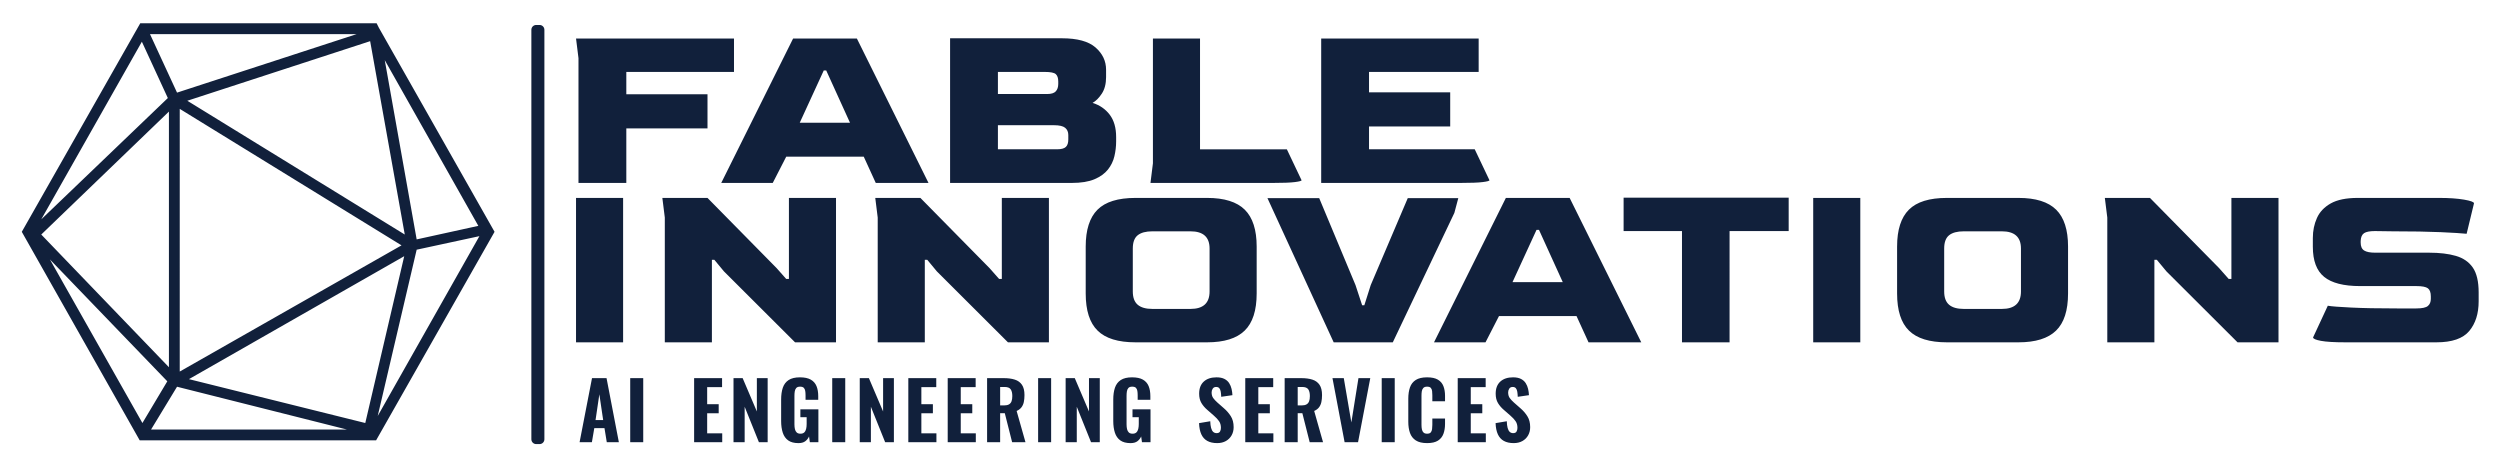
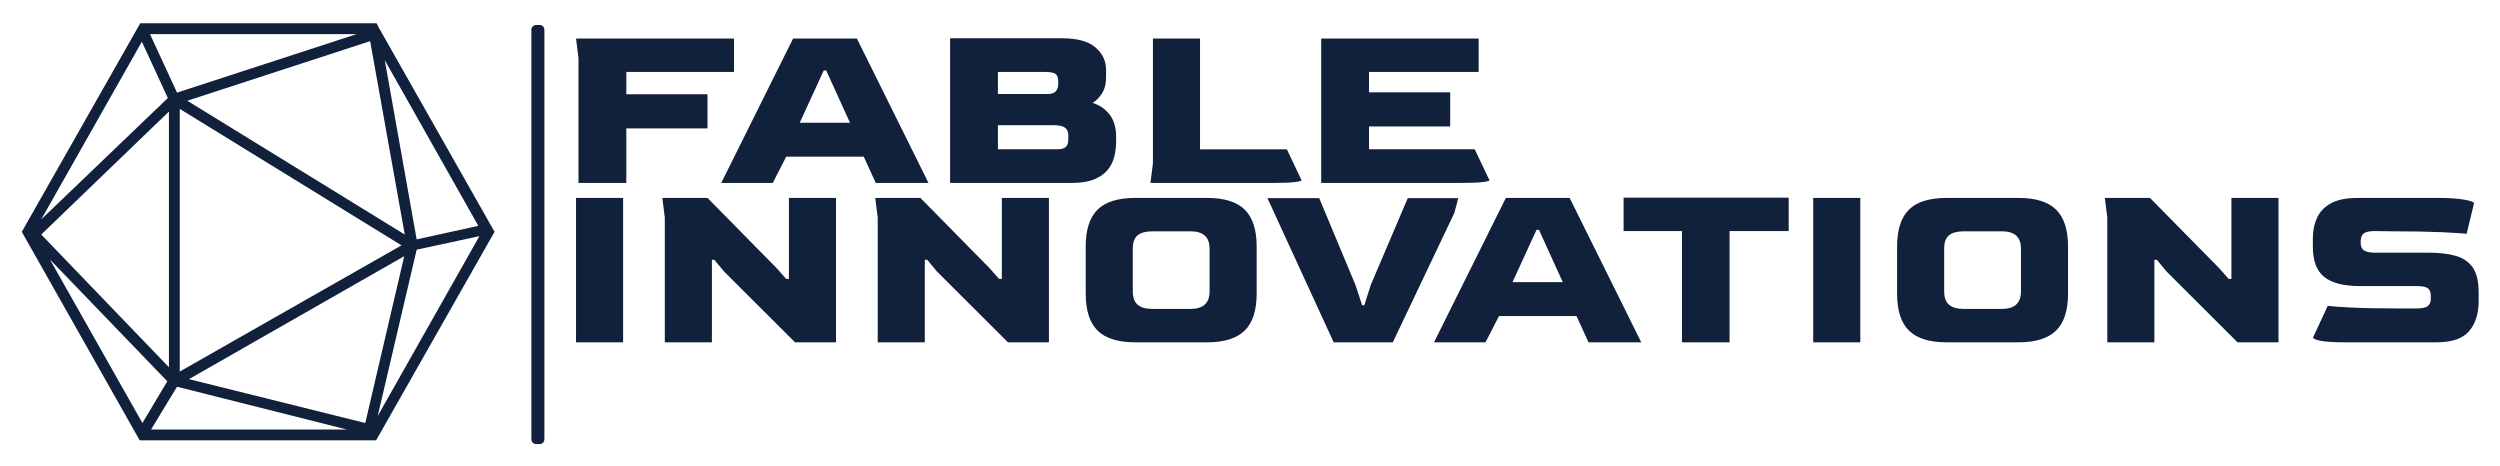
<svg xmlns="http://www.w3.org/2000/svg" viewBox="121 348 558 104" width="558" height="104" fill="#11203B">
-   <rect width="2.708" height="87.022" x="-1.354" y="-43.511" rx="1" ry="1" transform="matrix(1.0736 0 0 1.075 241.055 400.347)" />
-   <path d="M 260.794,388.831 L 250.118,388.831 L 250.118,360.984 L 249.571,356.598 L 284.828,356.598 L 284.828,364.055 L 260.794,364.055 L 260.794,369.043 L 278.914,369.043 L 278.914,376.663 L 260.794,376.663 L 260.794,388.831 M 293.478,388.831 L 281.98,388.831 L 298.021,356.598 L 312.255,356.598 L 328.241,388.831 L 316.471,388.831 L 313.788,382.966 L 296.488,382.966 L 293.478,388.831 M 304.864,363.725 L 299.499,375.401 L 310.722,375.401 L 305.412,363.725 L 304.864,363.725 M 360.214,388.831 L 333.059,388.831 L 333.059,356.544 L 358.023,356.544 C 361.453,356.544 363.955,357.227 365.523,358.594 C 367.093,359.968 367.877,361.624 367.877,363.561 L 367.877,365.205 C 367.877,366.705 367.559,367.935 366.925,368.9 C 366.282,369.872 365.597,370.559 364.865,370.961 C 366.472,371.473 367.749,372.357 368.698,373.614 C 369.648,374.879 370.122,376.534 370.122,378.581 L 370.122,379.567 C 370.122,380.664 369.993,381.76 369.738,382.856 A 7.453,7.453 0.0 0,1 368.294,385.838 C 367.578,386.738 366.574,387.461 365.282,388.009 C 363.982,388.557 362.293,388.831 360.213,388.831 M 343.734,364.055 L 343.734,368.988 L 354.684,368.988 C 355.633,368.988 356.29,368.788 356.654,368.385 C 357.019,367.982 357.202,367.435 357.202,366.74 L 357.202,366.192 C 357.202,365.425 357.019,364.876 356.654,364.547 C 356.29,364.219 355.469,364.055 354.191,364.055 L 343.734,364.055 M 343.734,375.949 L 343.734,381.322 L 356.928,381.322 C 357.877,381.322 358.534,381.146 358.899,380.795 C 359.263,380.451 359.446,379.895 359.446,379.129 L 359.446,378.142 C 359.446,377.448 359.209,376.906 358.735,376.519 C 358.261,376.139 357.439,375.949 356.271,375.949 L 343.734,375.949 M 404.94,388.831 L 377.786,388.831 L 378.333,384.445 L 378.333,356.6 L 388.845,356.6 L 388.845,381.324 L 408.225,381.324 L 411.51,388.229 C 411.51,388.376 411.017,388.512 410.032,388.636 C 409.047,388.768 407.35,388.833 404.94,388.833 M 446.876,388.833 L 415.89,388.833 L 415.89,356.599 L 451.037,356.599 L 451.037,364.056 L 426.566,364.056 L 426.566,368.605 L 444.686,368.605 L 444.686,376.225 L 426.566,376.225 L 426.566,381.323 L 450.161,381.323 L 453.447,388.228 C 453.447,388.375 452.954,388.511 451.969,388.635 C 450.983,388.767 449.286,388.832 446.877,388.832 M 260.078,424.407 L 249.568,424.407 L 249.568,392.174 L 260.078,392.174 L 260.078,424.407 M 279.897,424.407 L 269.385,424.407 L 269.385,396.56 L 268.837,392.174 L 278.911,392.174 L 294.349,407.852 L 296.485,410.264 L 297.087,410.264 L 297.087,392.175 L 307.597,392.175 L 307.597,424.407 L 298.456,424.407 L 282.579,408.566 L 280.444,405.988 L 279.897,405.988 L 279.897,424.407 M 327.417,424.407 L 316.905,424.407 L 316.905,396.56 L 316.358,392.174 L 326.431,392.174 L 341.87,407.852 L 344.005,410.264 L 344.606,410.264 L 344.606,392.175 L 355.118,392.175 L 355.118,424.407 L 345.975,424.407 L 330.1,408.565 L 327.965,405.987 L 327.417,405.987 L 327.417,424.407 M 390.429,424.407 L 374.443,424.407 C 370.575,424.407 367.757,423.538 365.99,421.797 C 364.217,420.066 363.33,417.3 363.33,413.499 L 363.33,403.029 C 363.33,399.301 364.206,396.561 365.958,394.807 C 367.71,393.052 370.538,392.175 374.443,392.175 L 390.429,392.175 C 394.262,392.175 397.064,393.052 398.838,394.807 C 400.605,396.561 401.488,399.301 401.488,403.028 L 401.488,413.498 C 401.488,417.3 400.593,420.066 398.805,421.798 C 397.018,423.538 394.225,424.407 390.429,424.407 M 378.221,416.952 L 386.707,416.952 C 389.553,416.952 390.977,415.655 390.977,413.06 L 390.977,403.467 C 390.977,400.909 389.553,399.63 386.707,399.63 L 378.221,399.63 C 376.761,399.63 375.667,399.923 374.936,400.508 C 374.206,401.091 373.841,402.078 373.841,403.467 L 373.841,413.06 C 373.841,414.412 374.206,415.398 374.936,416.02 C 375.666,416.642 376.762,416.952 378.221,416.952 M 431.872,424.407 L 418.678,424.407 L 403.897,392.23 L 415.449,392.23 L 423.551,411.635 L 425.028,416.129 L 425.521,416.129 L 426.945,411.635 L 435.211,392.23 L 446.489,392.23 L 445.614,395.519 L 431.872,424.407 M 452.566,424.407 L 441.07,424.407 L 457.11,392.174 L 471.345,392.174 L 487.33,424.407 L 475.56,424.407 L 472.877,418.542 L 455.577,418.542 L 452.566,424.407 M 463.954,399.301 L 458.588,410.977 L 469.811,410.977 L 464.501,399.301 L 463.954,399.301 M 507.039,424.407 L 496.419,424.407 L 496.419,399.575 L 483.389,399.575 L 483.389,392.12 L 520.233,392.12 L 520.233,399.575 L 507.04,399.575 L 507.039,424.407 M 536.219,424.407 L 525.708,424.407 L 525.708,392.174 L 536.219,392.174 L 536.219,424.407 M 571.53,424.407 L 555.544,424.407 C 551.676,424.407 548.858,423.538 547.091,421.797 C 545.317,420.066 544.431,417.3 544.431,413.499 L 544.431,403.029 C 544.431,399.301 545.307,396.561 547.059,394.807 C 548.81,393.052 551.639,392.175 555.544,392.175 L 571.53,392.175 C 575.362,392.175 578.165,393.052 579.939,394.807 C 581.705,396.561 582.589,399.301 582.589,403.028 L 582.589,413.498 C 582.589,417.3 581.694,420.066 579.906,421.798 C 578.118,423.538 575.326,424.407 571.53,424.407 M 559.322,416.952 L 567.808,416.952 C 570.654,416.952 572.078,415.655 572.078,413.06 L 572.078,403.467 C 572.078,400.909 570.654,399.63 567.808,399.63 L 559.322,399.63 C 557.862,399.63 556.767,399.923 556.037,400.508 C 555.307,401.091 554.942,402.078 554.942,403.467 L 554.942,413.06 C 554.942,414.412 555.306,415.398 556.037,416.02 C 556.767,416.642 557.862,416.952 559.322,416.952 M 601.86,424.407 L 591.348,424.407 L 591.348,396.56 L 590.8,392.174 L 600.874,392.174 L 616.312,407.852 L 618.447,410.264 L 619.05,410.264 L 619.05,392.175 L 629.56,392.175 L 629.56,424.407 L 620.42,424.407 L 604.543,408.566 L 602.408,405.988 L 601.86,405.988 L 601.86,424.407 M 664.817,424.407 L 644.507,424.407 C 642.024,424.407 640.201,424.297 639.032,424.078 C 637.864,423.859 637.28,423.604 637.28,423.31 L 640.565,416.24 C 641.405,416.386 643.138,416.52 645.765,416.645 C 648.394,416.776 651.806,416.842 656.004,416.842 L 660.328,416.842 C 661.606,416.842 662.464,416.659 662.902,416.295 C 663.34,415.929 663.559,415.398 663.559,414.705 L 663.559,414.157 C 663.559,413.279 663.339,412.677 662.902,412.347 C 662.464,412.019 661.606,411.854 660.328,411.854 L 647.793,411.854 C 644.106,411.854 641.423,411.166 639.745,409.793 C 638.066,408.426 637.226,406.19 637.226,403.083 L 637.226,401.11 C 637.226,399.502 637.53,398.021 638.136,396.67 C 638.734,395.318 639.764,394.228 641.223,393.402 C 642.683,392.583 644.69,392.175 647.245,392.175 L 665.421,392.175 C 667.647,392.175 669.501,392.304 670.983,392.559 C 672.458,392.814 673.195,393.089 673.195,393.381 L 671.552,400.178 C 670.53,400.068 668.606,399.948 665.782,399.817 C 662.95,399.692 659.362,399.63 655.019,399.63 L 651.077,399.575 C 649.946,399.575 649.143,399.728 648.669,400.035 C 648.195,400.35 647.939,400.927 647.902,401.767 L 647.902,402.152 C 647.902,402.992 648.157,403.577 648.669,403.906 C 649.179,404.235 650.001,404.399 651.132,404.399 L 663.176,404.399 C 665.512,404.399 667.501,404.637 669.143,405.112 C 670.786,405.587 672.045,406.452 672.921,407.709 C 673.797,408.973 674.235,410.831 674.235,413.279 L 674.235,415.252 C 674.235,417.993 673.534,420.205 672.133,421.885 C 670.723,423.565 668.286,424.407 664.819,424.407 M 205.549,354.167 L 205.065,353.199 L 152.303,353.199 L 125.864,399.743 L 152.183,446.285 L 204.945,446.285 L 231.385,399.742 L 205.549,354.167 M 158.461,369.883 L 130.209,396.962 L 152.666,357.31 L 158.461,369.883 M 203.617,357.189 L 211.344,400.347 L 162.808,370.487 L 203.617,357.189 M 161.119,372.299 L 210.619,402.764 L 161.118,430.932 L 161.119,372.299 M 211.223,405.181 L 202.53,442.416 L 163.17,432.624 L 211.223,405.181 M 158.703,429.965 L 130.209,400.347 L 158.703,372.905 L 158.703,429.965 M 158.341,433.108 L 152.787,442.417 L 132.141,405.908 L 158.341,433.108 M 160.514,434.318 L 198.426,443.868 L 154.718,443.868 L 160.514,434.318 M 214.0,403.732 L 228.005,400.709 L 205.307,440.846 L 214.0,403.732 M 227.764,398.412 L 214.0,401.434 L 206.876,361.42 L 227.764,398.412 M 160.514,368.674 L 154.478,355.617 L 200.598,355.617 L 160.514,368.674 M250.363 446.7 253.136 432.4H256.38L259.129 446.7H256.434L255.919 443.557H253.646L253.11 446.7ZM253.924 441.766H255.627L254.774 436.003Z M261.664 446.7V432.4H264.569V446.7Z M275.928 446.7V432.4H282.166V434.411H278.84V438.211H281.412V440.235H278.84V444.714H282.201V446.7Z M284.72 446.7V432.4H286.76L289.931 439.841V432.4H292.341V446.7H290.389L287.207 438.785V446.7Z M299.217 446.904Q297.764 446.904 296.919 446.296Q296.074 445.687 295.712 444.572Q295.35 443.457 295.35 441.976V437.178Q295.35 435.648 295.725 434.538Q296.101 433.428 297.023 432.824Q297.945 432.221 299.542 432.221Q301.079 432.221 301.969 432.734Q302.86 433.246 303.244 434.18Q303.629 435.114 303.629 436.401V437.236H300.799V436.225Q300.799 435.665 300.724 435.233Q300.649 434.802 300.394 434.552Q300.14 434.302 299.578 434.302Q298.987 434.302 298.722 434.604Q298.456 434.906 298.387 435.374Q298.318 435.842 298.318 436.378V442.716Q298.318 443.309 298.426 443.782Q298.535 444.255 298.826 444.528Q299.118 444.801 299.659 444.801Q300.213 444.801 300.512 444.514Q300.81 444.227 300.927 443.739Q301.045 443.251 301.045 442.647V441.116H299.643V439.357H303.665V446.7H301.759L301.578 445.419Q301.296 446.061 300.737 446.483Q300.179 446.904 299.217 446.904Z M306.753 446.7V432.4H309.658V446.7Z M312.896 446.7V432.4H314.936L318.107 439.841V432.4H320.517V446.7H318.565L315.383 438.785V446.7Z M323.736 446.7V432.4H329.974V434.411H326.648V438.211H329.22V440.235H326.648V444.714H330.009V446.7Z M332.528 446.7V432.4H338.766V434.411H335.44V438.211H338.012V440.235H335.44V444.714H338.801V446.7Z M341.319 446.7V432.4H345.031Q346.475 432.4 347.508 432.731Q348.541 433.062 349.102 433.887Q349.663 434.711 349.663 436.182Q349.663 437.053 349.515 437.74Q349.366 438.427 348.984 438.922Q348.603 439.418 347.912 439.727L349.886 446.7H346.906L345.271 440.228H344.231V446.7ZM344.231 438.492H345.088Q345.796 438.492 346.201 438.259Q346.605 438.026 346.776 437.563Q346.947 437.1 346.947 436.404Q346.947 435.415 346.585 434.893Q346.223 434.372 345.225 434.372H344.231Z M352.708 446.7V432.4H355.612V446.7Z M358.85 446.7V432.4H360.89L364.062 439.841V432.4H366.471V446.7H364.519L361.337 438.785V446.7Z M373.347 446.904Q371.894 446.904 371.049 446.296Q370.205 445.687 369.843 444.572Q369.481 443.457 369.481 441.976V437.178Q369.481 435.648 369.856 434.538Q370.231 433.428 371.153 432.824Q372.075 432.221 373.673 432.221Q375.209 432.221 376.1 432.734Q376.99 433.246 377.375 434.18Q377.759 435.114 377.759 436.401V437.236H374.929V436.225Q374.929 435.665 374.854 435.233Q374.779 434.802 374.525 434.552Q374.27 434.302 373.708 434.302Q373.117 434.302 372.852 434.604Q372.587 434.906 372.518 435.374Q372.448 435.842 372.448 436.378V442.716Q372.448 443.309 372.557 443.782Q372.665 444.255 372.957 444.528Q373.248 444.801 373.789 444.801Q374.343 444.801 374.642 444.514Q374.941 444.227 375.058 443.739Q375.175 443.251 375.175 442.647V441.116H373.774V439.357H377.796V446.7H375.889L375.709 445.419Q375.426 446.061 374.868 446.483Q374.309 446.904 373.347 446.904Z M392.674 446.901Q391.355 446.901 390.471 446.413Q389.588 445.925 389.136 444.94Q388.685 443.956 388.628 442.442L391.13 442.021Q391.155 442.905 391.313 443.5Q391.47 444.095 391.776 444.386Q392.082 444.676 392.549 444.676Q393.103 444.676 393.306 444.32Q393.509 443.964 393.509 443.499Q393.509 442.598 393.081 441.993Q392.654 441.387 391.941 440.773L390.457 439.474Q389.668 438.801 389.159 437.957Q388.65 437.113 388.65 435.87Q388.65 434.104 389.689 433.162Q390.728 432.221 392.518 432.221Q393.602 432.221 394.288 432.574Q394.974 432.926 395.351 433.517Q395.728 434.108 395.886 434.806Q396.045 435.503 396.078 436.202L393.577 436.564Q393.552 435.914 393.469 435.419Q393.387 434.925 393.149 434.647Q392.912 434.368 392.435 434.368Q391.929 434.368 391.681 434.745Q391.433 435.121 391.433 435.578Q391.433 436.342 391.779 436.829Q392.125 437.315 392.716 437.84L394.162 439.111Q395.071 439.886 395.71 440.887Q396.349 441.888 396.349 443.34Q396.349 444.358 395.894 445.168Q395.438 445.977 394.615 446.439Q393.791 446.901 392.674 446.901Z M398.943 446.7V432.4H405.181V434.411H401.855V438.211H404.427V440.235H401.855V444.714H405.217V446.7Z M407.735 446.7V432.4H411.446Q412.89 432.4 413.923 432.731Q414.956 433.062 415.518 433.887Q416.079 434.711 416.079 436.182Q416.079 437.053 415.93 437.74Q415.781 438.427 415.4 438.922Q415.018 439.418 414.327 439.727L416.302 446.7H413.322L411.686 440.228H410.647V446.7ZM410.647 438.492H411.503Q412.212 438.492 412.616 438.259Q413.021 438.026 413.192 437.563Q413.363 437.1 413.363 436.404Q413.363 435.415 413.001 434.893Q412.639 434.372 411.641 434.372H410.647Z M421.117 446.7 418.408 432.4H420.933L422.623 442.287L424.207 432.4H426.845L424.116 446.7Z M429.398 446.7V432.4H432.303V446.7Z M439.527 446.901Q437.926 446.901 437.004 446.3Q436.082 445.699 435.707 444.629Q435.331 443.559 435.331 442.138V437.005Q435.331 435.53 435.707 434.46Q436.082 433.39 437.004 432.805Q437.926 432.221 439.527 432.221Q441.064 432.221 441.933 432.736Q442.802 433.251 443.167 434.183Q443.532 435.115 443.532 436.348V437.561H440.698V436.222Q440.698 435.719 440.646 435.284Q440.595 434.848 440.353 434.575Q440.111 434.302 439.531 434.302Q438.962 434.302 438.691 434.588Q438.421 434.873 438.348 435.327Q438.275 435.781 438.275 436.316V442.817Q438.275 443.421 438.375 443.867Q438.475 444.313 438.749 444.557Q439.023 444.801 439.531 444.801Q440.093 444.801 440.335 444.523Q440.577 444.244 440.637 443.789Q440.698 443.334 440.698 442.82V441.414H443.532V442.612Q443.532 443.849 443.179 444.819Q442.827 445.788 441.96 446.344Q441.093 446.901 439.527 446.901Z M446.363 446.7V432.4H452.601V434.411H449.275V438.211H451.847V440.235H449.275V444.714H452.636V446.7Z M458.86 446.901Q457.541 446.901 456.657 446.413Q455.774 445.925 455.322 444.94Q454.871 443.956 454.814 442.442L457.316 442.021Q457.341 442.905 457.499 443.5Q457.656 444.095 457.962 444.386Q458.268 444.676 458.735 444.676Q459.289 444.676 459.492 444.32Q459.695 443.964 459.695 443.499Q459.695 442.598 459.267 441.993Q458.84 441.387 458.127 440.773L456.643 439.474Q455.854 438.801 455.345 437.957Q454.836 437.113 454.836 435.87Q454.836 434.104 455.875 433.162Q456.914 432.221 458.704 432.221Q459.788 432.221 460.474 432.574Q461.16 432.926 461.537 433.517Q461.914 434.108 462.072 434.806Q462.231 435.503 462.264 436.202L459.763 436.564Q459.738 435.914 459.655 435.419Q459.573 434.925 459.336 434.647Q459.098 434.368 458.621 434.368Q458.115 434.368 457.867 434.745Q457.619 435.121 457.619 435.578Q457.619 436.342 457.965 436.829Q458.311 437.315 458.902 437.84L460.348 439.111Q461.258 439.886 461.896 440.887Q462.535 441.888 462.535 443.34Q462.535 444.358 462.08 445.168Q461.625 445.977 460.801 446.439Q459.977 446.901 458.86 446.901Z" />
-   <rect width="395.52" height="67.396" x="-197.76" y="-33.698" fill="none" rx="0" ry="0" transform="matrix(1.3863 0 0 1.388 399.927 399.653)" />
+   <defs>
+     <clipPath id="no-tagline">
+       <rect x="121" y="348" width="122" height="104" />
+       <rect x="243" y="348" width="436" height="79" />
+     </clipPath>
+   </defs>
+   <g clip-path="url(#no-tagline)">
+     <rect width="2.708" height="87.022" x="-1.354" y="-43.511" rx="1" ry="1" transform="matrix(1.0736 0 0 1.075 241.055 400.347)" />
+     <path d="M 260.794,388.831 L 250.118,388.831 L 250.118,360.984 L 249.571,356.598 L 284.828,356.598 L 284.828,364.055 L 260.794,364.055 L 260.794,369.043 L 278.914,369.043 L 278.914,376.663 L 260.794,376.663 L 260.794,388.831 M 293.478,388.831 L 281.98,388.831 L 298.021,356.598 L 312.255,356.598 L 328.241,388.831 L 316.471,388.831 L 313.788,382.966 L 296.488,382.966 L 293.478,388.831 M 304.864,363.725 L 299.499,375.401 L 310.722,375.401 L 305.412,363.725 L 304.864,363.725 M 360.214,388.831 L 333.059,388.831 L 333.059,356.544 L 358.023,356.544 C 361.453,356.544 363.955,357.227 365.523,358.594 C 367.093,359.968 367.877,361.624 367.877,363.561 L 367.877,365.205 C 367.877,366.705 367.559,367.935 366.925,368.9 C 366.282,369.872 365.597,370.559 364.865,370.961 C 366.472,371.473 367.749,372.357 368.698,373.614 C 369.648,374.879 370.122,376.534 370.122,378.581 L 370.122,379.567 C 370.122,380.664 369.993,381.76 369.738,382.856 A 7.453,7.453 0.0 0,1 368.294,385.838 C 367.578,386.738 366.574,387.461 365.282,388.009 C 363.982,388.557 362.293,388.831 360.213,388.831 M 343.734,364.055 L 343.734,368.988 L 354.684,368.988 C 355.633,368.988 356.29,368.788 356.654,368.385 C 357.019,367.982 357.202,367.435 357.202,366.74 L 357.202,366.192 C 357.202,365.425 357.019,364.876 356.654,364.547 C 356.29,364.219 355.469,364.055 354.191,364.055 L 343.734,364.055 M 343.734,375.949 L 343.734,381.322 L 356.928,381.322 C 357.877,381.322 358.534,381.146 358.899,380.795 C 359.263,380.451 359.446,379.895 359.446,379.129 L 359.446,378.142 C 359.446,377.448 359.209,376.906 358.735,376.519 C 358.261,376.139 357.439,375.949 356.271,375.949 L 343.734,375.949 M 404.94,388.831 L 377.786,388.831 L 378.333,384.445 L 378.333,356.6 L 388.845,356.6 L 388.845,381.324 L 408.225,381.324 L 411.51,388.229 C 411.51,388.376 411.017,388.512 410.032,388.636 C 409.047,388.768 407.35,388.833 404.94,388.833 M 446.876,388.833 L 415.89,388.833 L 415.89,356.599 L 451.037,356.599 L 451.037,364.056 L 426.566,364.056 L 426.566,368.605 L 444.686,368.605 L 444.686,376.225 L 426.566,376.225 L 426.566,381.323 L 450.161,381.323 L 453.447,388.228 C 453.447,388.375 452.954,388.511 451.969,388.635 C 450.983,388.767 449.286,388.832 446.877,388.832 M 260.078,424.407 L 249.568,424.407 L 249.568,392.174 L 260.078,392.174 L 260.078,424.407 M 279.897,424.407 L 269.385,424.407 L 269.385,396.56 L 268.837,392.174 L 278.911,392.174 L 294.349,407.852 L 296.485,410.264 L 297.087,410.264 L 297.087,392.175 L 307.597,392.175 L 307.597,424.407 L 298.456,424.407 L 282.579,408.566 L 280.444,405.988 L 279.897,405.988 L 279.897,424.407 M 327.417,424.407 L 316.905,424.407 L 316.905,396.56 L 316.358,392.174 L 326.431,392.174 L 341.87,407.852 L 344.005,410.264 L 344.606,410.264 L 344.606,392.175 L 355.118,392.175 L 355.118,424.407 L 345.975,424.407 L 330.1,408.565 L 327.965,405.987 L 327.417,405.987 L 327.417,424.407 M 390.429,424.407 L 374.443,424.407 C 370.575,424.407 367.757,423.538 365.99,421.797 C 364.217,420.066 363.33,417.3 363.33,413.499 L 363.33,403.029 C 363.33,399.301 364.206,396.561 365.958,394.807 C 367.71,393.052 370.538,392.175 374.443,392.175 L 390.429,392.175 C 394.262,392.175 397.064,393.052 398.838,394.807 C 400.605,396.561 401.488,399.301 401.488,403.028 L 401.488,413.498 C 401.488,417.3 400.593,420.066 398.805,421.798 C 397.018,423.538 394.225,424.407 390.429,424.407 M 378.221,416.952 L 386.707,416.952 C 389.553,416.952 390.977,415.655 390.977,413.06 L 390.977,403.467 C 390.977,400.909 389.553,399.63 386.707,399.63 L 378.221,399.63 C 376.761,399.63 375.667,399.923 374.936,400.508 C 374.206,401.091 373.841,402.078 373.841,403.467 L 373.841,413.06 C 373.841,414.412 374.206,415.398 374.936,416.02 C 375.666,416.642 376.762,416.952 378.221,416.952 M 431.872,424.407 L 418.678,424.407 L 403.897,392.23 L 415.449,392.23 L 423.551,411.635 L 425.028,416.129 L 425.521,416.129 L 426.945,411.635 L 435.211,392.23 L 446.489,392.23 L 445.614,395.519 L 431.872,424.407 M 452.566,424.407 L 441.07,424.407 L 457.11,392.174 L 471.345,392.174 L 487.33,424.407 L 475.56,424.407 L 472.877,418.542 L 455.577,418.542 L 452.566,424.407 M 463.954,399.301 L 458.588,410.977 L 469.811,410.977 L 464.501,399.301 L 463.954,399.301 M 507.039,424.407 L 496.419,424.407 L 496.419,399.575 L 483.389,399.575 L 483.389,392.12 L 520.233,392.12 L 520.233,399.575 L 507.04,399.575 L 507.039,424.407 M 536.219,424.407 L 525.708,424.407 L 525.708,392.174 L 536.219,392.174 L 536.219,424.407 M 571.53,424.407 L 555.544,424.407 C 551.676,424.407 548.858,423.538 547.091,421.797 C 545.317,420.066 544.431,417.3 544.431,413.499 L 544.431,403.029 C 544.431,399.301 545.307,396.561 547.059,394.807 C 548.81,393.052 551.639,392.175 555.544,392.175 L 571.53,392.175 C 575.362,392.175 578.165,393.052 579.939,394.807 C 581.705,396.561 582.589,399.301 582.589,403.028 L 582.589,413.498 C 582.589,417.3 581.694,420.066 579.906,421.798 C 578.118,423.538 575.326,424.407 571.53,424.407 M 559.322,416.952 L 567.808,416.952 C 570.654,416.952 572.078,415.655 572.078,413.06 L 572.078,403.467 C 572.078,400.909 570.654,399.63 567.808,399.63 L 559.322,399.63 C 557.862,399.63 556.767,399.923 556.037,400.508 C 555.307,401.091 554.942,402.078 554.942,403.467 L 554.942,413.06 C 554.942,414.412 555.306,415.398 556.037,416.02 C 556.767,416.642 557.862,416.952 559.322,416.952 M 601.86,424.407 L 591.348,424.407 L 591.348,396.56 L 590.8,392.174 L 600.874,392.174 L 616.312,407.852 L 618.447,410.264 L 619.05,410.264 L 619.05,392.175 L 629.56,392.175 L 629.56,424.407 L 620.42,424.407 L 604.543,408.566 L 602.408,405.988 L 601.86,405.988 L 601.86,424.407 M 664.817,424.407 L 644.507,424.407 C 642.024,424.407 640.201,424.297 639.032,424.078 C 637.864,423.859 637.28,423.604 637.28,423.31 L 640.565,416.24 C 641.405,416.386 643.138,416.52 645.765,416.645 C 648.394,416.776 651.806,416.842 656.004,416.842 L 660.328,416.842 C 661.606,416.842 662.464,416.659 662.902,416.295 C 663.34,415.929 663.559,415.398 663.559,414.705 L 663.559,414.157 C 663.559,413.279 663.339,412.677 662.902,412.347 C 662.464,412.019 661.606,411.854 660.328,411.854 L 647.793,411.854 C 644.106,411.854 641.423,411.166 639.745,409.793 C 638.066,408.426 637.226,406.19 637.226,403.083 L 637.226,401.11 C 637.226,399.502 637.53,398.021 638.136,396.67 C 638.734,395.318 639.764,394.228 641.223,393.402 C 642.683,392.583 644.69,392.175 647.245,392.175 L 665.421,392.175 C 667.647,392.175 669.501,392.304 670.983,392.559 C 672.458,392.814 673.195,393.089 673.195,393.381 L 671.552,400.178 C 670.53,400.068 668.606,399.948 665.782,399.817 C 662.95,399.692 659.362,399.63 655.019,399.63 L 651.077,399.575 C 649.946,399.575 649.143,399.728 648.669,400.035 C 648.195,400.35 647.939,400.927 647.902,401.767 L 647.902,402.152 C 647.902,402.992 648.157,403.577 648.669,403.906 C 649.179,404.235 650.001,404.399 651.132,404.399 L 663.176,404.399 C 665.512,404.399 667.501,404.637 669.143,405.112 C 670.786,405.587 672.045,406.452 672.921,407.709 C 673.797,408.973 674.235,410.831 674.235,413.279 L 674.235,415.252 C 674.235,417.993 673.534,420.205 672.133,421.885 C 670.723,423.565 668.286,424.407 664.819,424.407 M 205.549,354.167 L 205.065,353.199 L 152.303,353.199 L 125.864,399.743 L 152.183,446.285 L 204.945,446.285 L 231.385,399.742 L 205.549,354.167 M 158.461,369.883 L 130.209,396.962 L 152.666,357.31 L 158.461,369.883 M 203.617,357.189 L 211.344,400.347 L 162.808,370.487 L 203.617,357.189 M 161.119,372.299 L 210.619,402.764 L 161.118,430.932 L 161.119,372.299 M 211.223,405.181 L 202.53,442.416 L 163.17,432.624 L 211.223,405.181 M 158.703,429.965 L 130.209,400.347 L 158.703,372.905 L 158.703,429.965 M 158.341,433.108 L 152.787,442.417 L 132.141,405.908 L 158.341,433.108 M 160.514,434.318 L 198.426,443.868 L 154.718,443.868 L 160.514,434.318 M 214.0,403.732 L 228.005,400.709 L 205.307,440.846 L 214.0,403.732 M 227.764,398.412 L 214.0,401.434 L 206.876,361.42 L 227.764,398.412 M 160.514,368.674 L 154.478,355.617 L 200.598,355.617 L 160.514,368.674 M250.363 446.7 253.136 432.4H256.38L259.129 446.7H256.434L255.919 443.557H253.646L253.11 446.7ZM253.924 441.766H255.627L254.774 436.003Z M261.664 446.7V432.4H264.569V446.7Z M275.928 446.7V432.4H282.166V434.411H278.84V438.211H281.412V440.235H278.84V444.714H282.201V446.7Z M284.72 446.7V432.4H286.76L289.931 439.841V432.4H292.341V446.7H290.389L287.207 438.785V446.7Z M299.217 446.904Q297.764 446.904 296.919 446.296Q296.074 445.687 295.712 444.572Q295.35 443.457 295.35 441.976V437.178Q295.35 435.648 295.725 434.538Q296.101 433.428 297.023 432.824Q297.945 432.221 299.542 432.221Q301.079 432.221 301.969 432.734Q302.86 433.246 303.244 434.18Q303.629 435.114 303.629 436.401V437.236H300.799V436.225Q300.799 435.665 300.724 435.233Q300.649 434.802 300.394 434.552Q300.14 434.302 299.578 434.302Q298.987 434.302 298.722 434.604Q298.456 434.906 298.387 435.374Q298.318 435.842 298.318 436.378V442.716Q298.318 443.309 298.426 443.782Q298.535 444.255 298.826 444.528Q299.118 444.801 299.659 444.801Q300.213 444.801 300.512 444.514Q300.81 444.227 300.927 443.739Q301.045 443.251 301.045 442.647V441.116H299.643V439.357H303.665V446.7H301.759L301.578 445.419Q301.296 446.061 300.737 446.483Q300.179 446.904 299.217 446.904Z M306.753 446.7V432.4H309.658V446.7Z M312.896 446.7V432.4H314.936L318.107 439.841V432.4H320.517V446.7H318.565L315.383 438.785V446.7Z M323.736 446.7V432.4H329.974V434.411H326.648V438.211H329.22V440.235H326.648V444.714H330.009V446.7Z M332.528 446.7V432.4H338.766V434.411H335.44V438.211H338.012V440.235H335.44V444.714H338.801V446.7Z M341.319 446.7V432.4H345.031Q346.475 432.4 347.508 432.731Q348.541 433.062 349.102 433.887Q349.663 434.711 349.663 436.182Q349.663 437.053 349.515 437.74Q349.366 438.427 348.984 438.922Q348.603 439.418 347.912 439.727L349.886 446.7H346.906L345.271 440.228H344.231V446.7ZM344.231 438.492H345.088Q345.796 438.492 346.201 438.259Q346.605 438.026 346.776 437.563Q346.947 437.1 346.947 436.404Q346.947 435.415 346.585 434.893Q346.223 434.372 345.225 434.372H344.231Z M352.708 446.7V432.4H355.612V446.7Z M358.85 446.7V432.4H360.89L364.062 439.841V432.4H366.471V446.7H364.519L361.337 438.785V446.7Z M373.347 446.904Q371.894 446.904 371.049 446.296Q370.205 445.687 369.843 444.572Q369.481 443.457 369.481 441.976V437.178Q369.481 435.648 369.856 434.538Q370.231 433.428 371.153 432.824Q372.075 432.221 373.673 432.221Q375.209 432.221 376.1 432.734Q376.99 433.246 377.375 434.18Q377.759 435.114 377.759 436.401V437.236H374.929V436.225Q374.929 435.665 374.854 435.233Q374.779 434.802 374.525 434.552Q374.27 434.302 373.708 434.302Q373.117 434.302 372.852 434.604Q372.587 434.906 372.518 435.374Q372.448 435.842 372.448 436.378V442.716Q372.448 443.309 372.557 443.782Q372.665 444.255 372.957 444.528Q373.248 444.801 373.789 444.801Q374.343 444.801 374.642 444.514Q374.941 444.227 375.058 443.739Q375.175 443.251 375.175 442.647V441.116H373.774V439.357H377.796V446.7H375.889L375.709 445.419Q375.426 446.061 374.868 446.483Q374.309 446.904 373.347 446.904Z M392.674 446.901Q391.355 446.901 390.471 446.413Q389.588 445.925 389.136 444.94Q388.685 443.956 388.628 442.442L391.13 442.021Q391.155 442.905 391.313 443.5Q391.47 444.095 391.776 444.386Q392.082 444.676 392.549 444.676Q393.103 444.676 393.306 444.32Q393.509 443.964 393.509 443.499Q393.509 442.598 393.081 441.993Q392.654 441.387 391.941 440.773L390.457 439.474Q389.668 438.801 389.159 437.957Q388.65 437.113 388.65 435.87Q388.65 434.104 389.689 433.162Q390.728 432.221 392.518 432.221Q393.602 432.221 394.288 432.574Q394.974 432.926 395.351 433.517Q395.728 434.108 395.886 434.806Q396.045 435.503 396.078 436.202L393.577 436.564Q393.552 435.914 393.469 435.419Q393.387 434.925 393.149 434.647Q392.912 434.368 392.435 434.368Q391.929 434.368 391.681 434.745Q391.433 435.121 391.433 435.578Q391.433 436.342 391.779 436.829Q392.125 437.315 392.716 437.84L394.162 439.111Q395.071 439.886 395.71 440.887Q396.349 441.888 396.349 443.34Q396.349 444.358 395.894 445.168Q395.438 445.977 394.615 446.439Q393.791 446.901 392.674 446.901Z M398.943 446.7V432.4H405.181V434.411H401.855V438.211H404.427V440.235H401.855V444.714H405.217V446.7Z M407.735 446.7V432.4H411.446Q412.89 432.4 413.923 432.731Q414.956 433.062 415.518 433.887Q416.079 434.711 416.079 436.182Q416.079 437.053 415.93 437.74Q415.781 438.427 415.4 438.922Q415.018 439.418 414.327 439.727L416.302 446.7H413.322L411.686 440.228H410.647V446.7ZM410.647 438.492H411.503Q412.212 438.492 412.616 438.259Q413.021 438.026 413.192 437.563Q413.363 437.1 413.363 436.404Q413.363 435.415 413.001 434.893Q412.639 434.372 411.641 434.372H410.647Z M421.117 446.7 418.408 432.4H420.933L422.623 442.287L424.207 432.4H426.845L424.116 446.7Z M429.398 446.7V432.4H432.303V446.7Z M439.527 446.901Q437.926 446.901 437.004 446.3Q436.082 445.699 435.707 444.629Q435.331 443.559 435.331 442.138V437.005Q435.331 435.53 435.707 434.46Q436.082 433.39 437.004 432.805Q437.926 432.221 439.527 432.221Q441.064 432.221 441.933 432.736Q442.802 433.251 443.167 434.183Q443.532 435.115 443.532 436.348V437.561H440.698V436.222Q440.698 435.719 440.646 435.284Q440.595 434.848 440.353 434.575Q440.111 434.302 439.531 434.302Q438.962 434.302 438.691 434.588Q438.421 434.873 438.348 435.327Q438.275 435.781 438.275 436.316V442.817Q438.275 443.421 438.375 443.867Q438.475 444.313 438.749 444.557Q439.023 444.801 439.531 444.801Q440.093 444.801 440.335 444.523Q440.577 444.244 440.637 443.789Q440.698 443.334 440.698 442.82V441.414H443.532V442.612Q443.532 443.849 443.179 444.819Q442.827 445.788 441.96 446.344Q441.093 446.901 439.527 446.901Z M446.363 446.7V432.4H452.601V434.411H449.275V438.211H451.847V440.235H449.275V444.714H452.636V446.7Z M458.86 446.901Q457.541 446.901 456.657 446.413Q455.774 445.925 455.322 444.94Q454.871 443.956 454.814 442.442L457.316 442.021Q457.341 442.905 457.499 443.5Q457.656 444.095 457.962 444.386Q458.268 444.676 458.735 444.676Q459.289 444.676 459.492 444.32Q459.695 443.964 459.695 443.499Q459.695 442.598 459.267 441.993Q458.84 441.387 458.127 440.773L456.643 439.474Q455.854 438.801 455.345 437.957Q454.836 437.113 454.836 435.87Q454.836 434.104 455.875 433.162Q456.914 432.221 458.704 432.221Q459.788 432.221 460.474 432.574Q461.16 432.926 461.537 433.517Q461.914 434.108 462.072 434.806Q462.231 435.503 462.264 436.202L459.763 436.564Q459.738 435.914 459.655 435.419Q459.573 434.925 459.336 434.647Q459.098 434.368 458.621 434.368Q458.115 434.368 457.867 434.745Q457.619 435.121 457.619 435.578Q457.619 436.342 457.965 436.829Q458.311 437.315 458.902 437.84L460.348 439.111Q461.258 439.886 461.896 440.887Q462.535 441.888 462.535 443.34Q462.535 444.358 462.08 445.168Q461.625 445.977 460.801 446.439Q459.977 446.901 458.86 446.901Z" />
+     <rect width="395.52" height="67.396" x="-197.76" y="-33.698" fill="none" rx="0" ry="0" transform="matrix(1.3863 0 0 1.388 399.927 399.653)" />
+   </g>
</svg>
